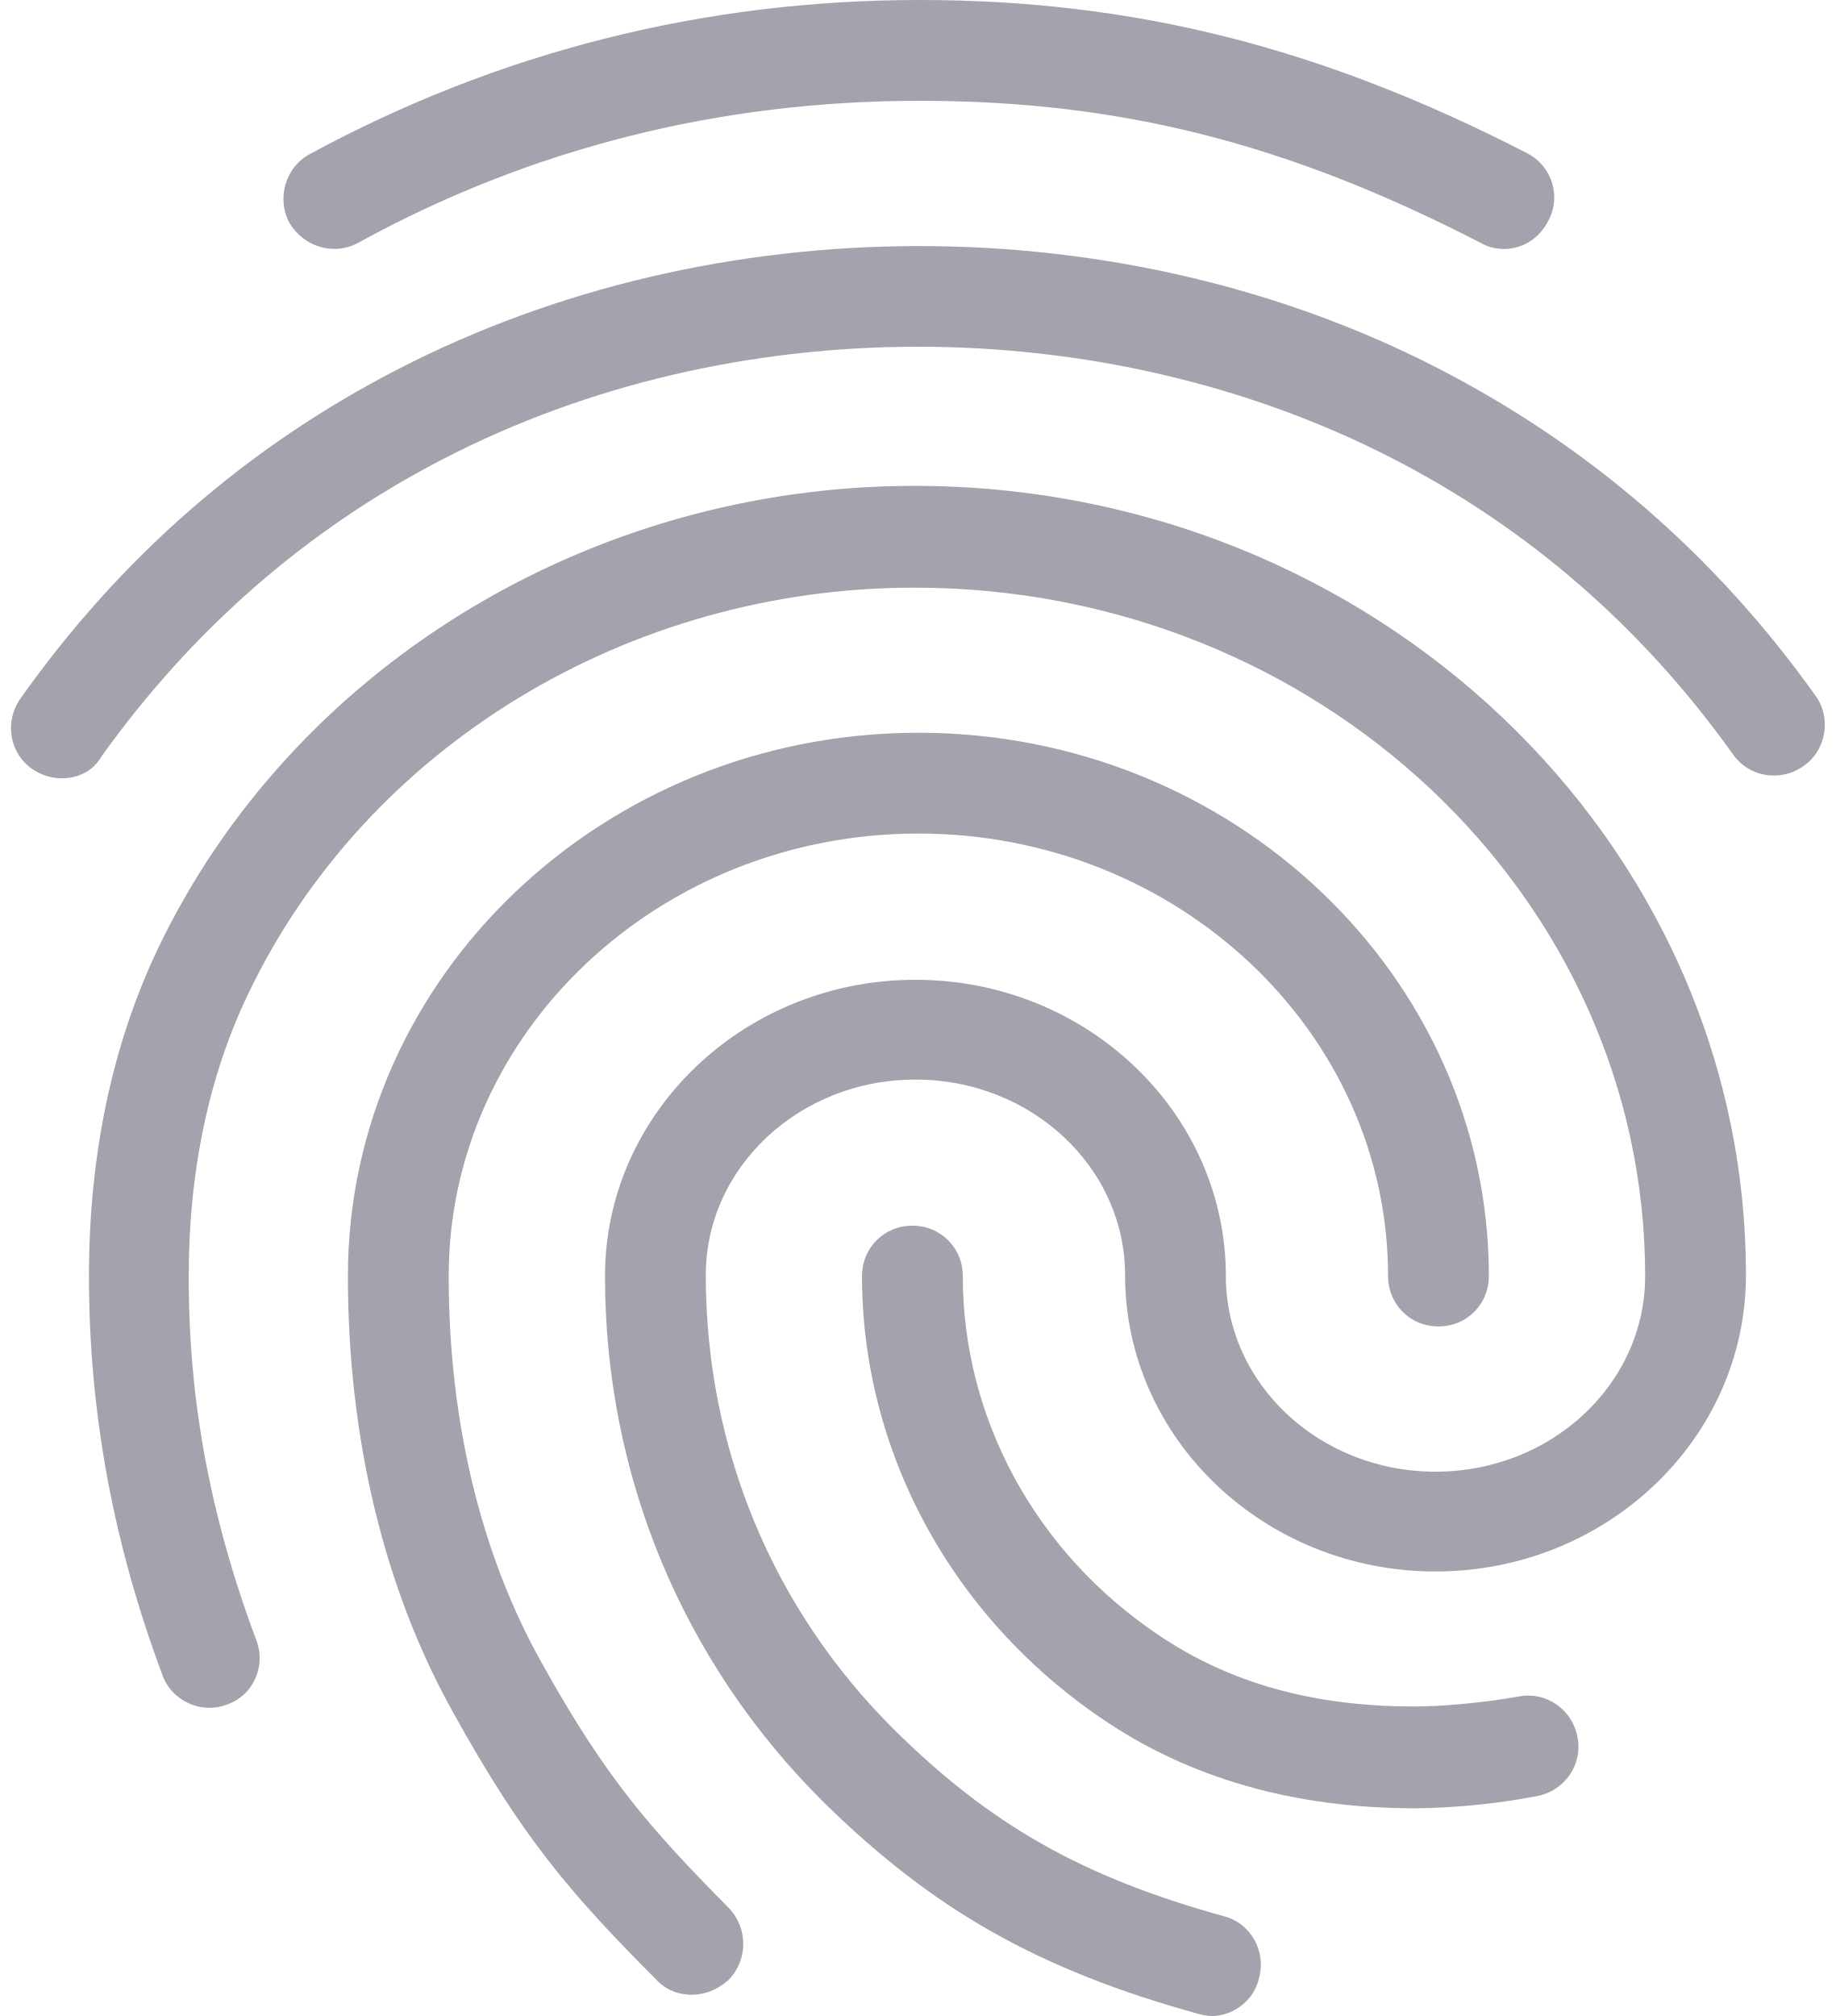
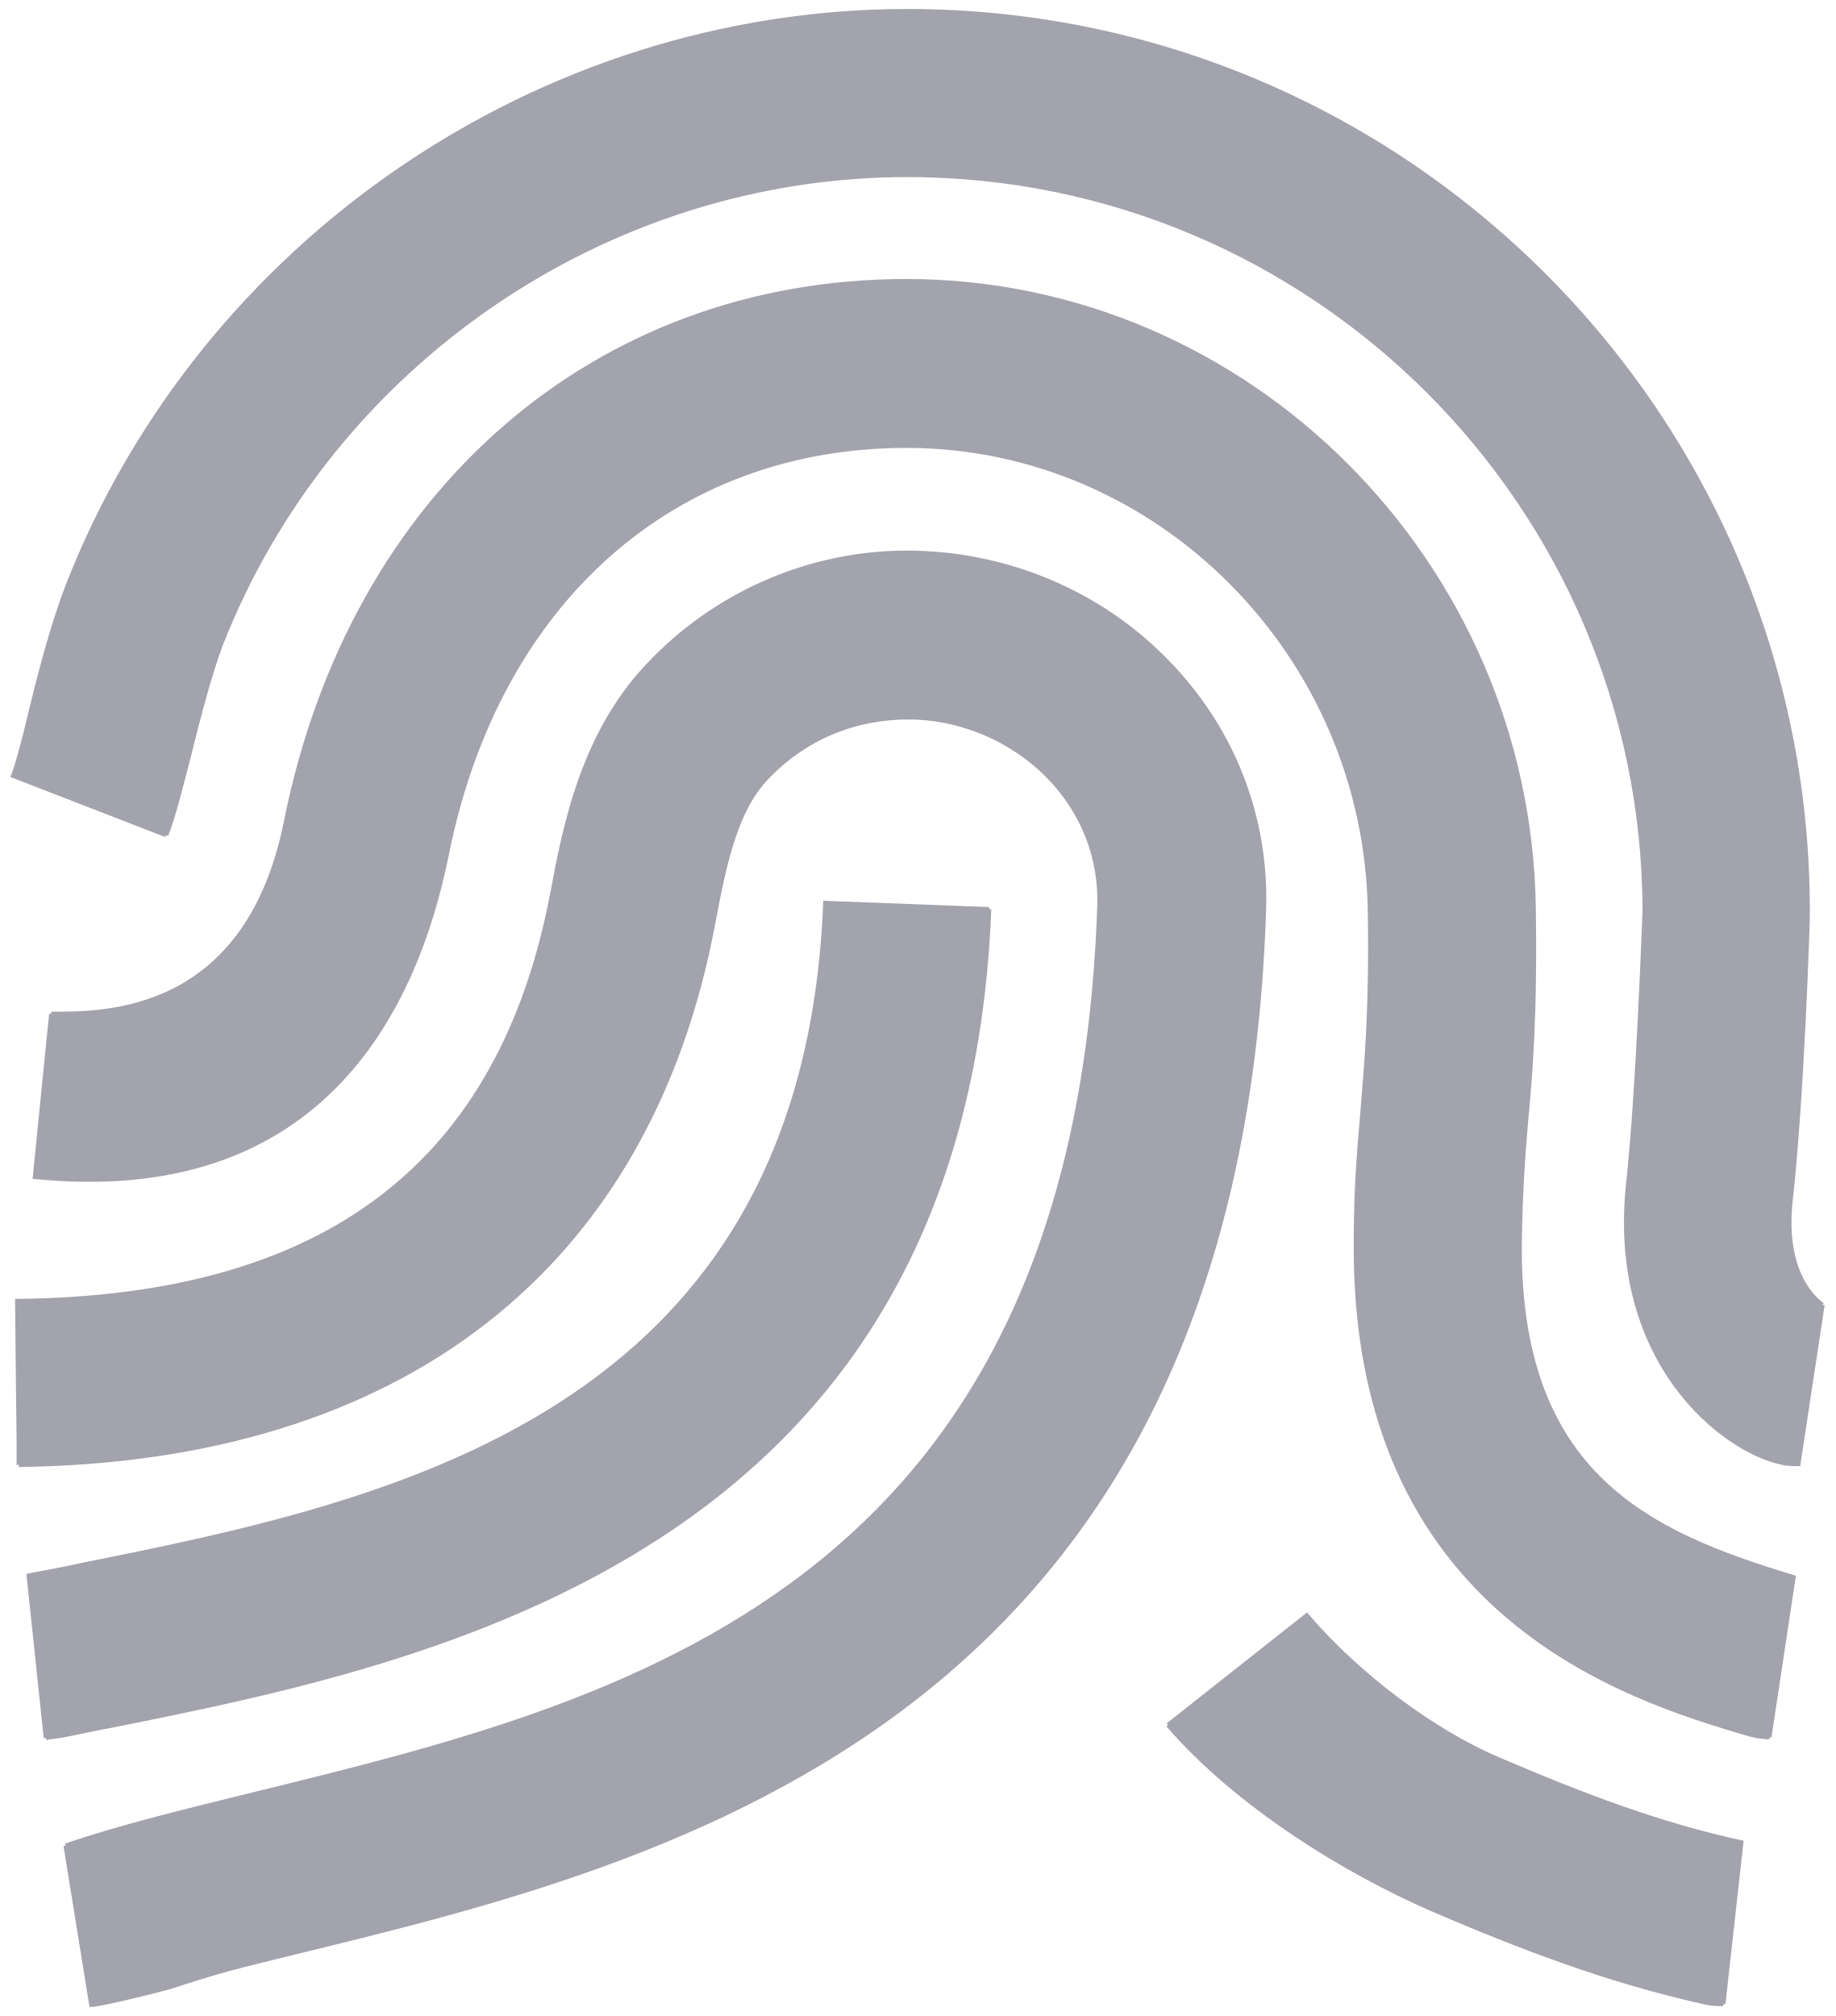
<svg xmlns="http://www.w3.org/2000/svg" width="51" height="56" viewBox="0 0 51 56" fill="none">
-   <path fill-rule="evenodd" clip-rule="evenodd" d="M41.78 6.916C41.556 6.916 41.332 6.86 41.136 6.748C35.76 3.976 31.112 2.8 25.54 2.8C19.996 2.8 14.732 4.116 9.944 6.748C9.272 7.112 8.432 6.86 8.04 6.188C7.676 5.516 7.928 4.648 8.6 4.284C13.808 1.456 19.52 0 25.54 0C31.504 0 36.712 1.316 42.424 4.256C43.124 4.62 43.376 5.46 43.012 6.132C42.76 6.636 42.284 6.916 41.78 6.916ZM1.714 21.619C1.434 21.619 1.154 21.535 0.902 21.367C0.258 20.919 0.118 20.051 0.566 19.407C3.338 15.487 6.866 12.407 11.066 10.251C19.858 5.715 31.114 5.687 39.934 10.223C44.134 12.379 47.662 15.431 50.434 19.323C50.882 19.939 50.742 20.835 50.098 21.283C49.454 21.731 48.586 21.591 48.138 20.947C45.618 17.419 42.426 14.647 38.646 12.715C30.61 8.599 20.334 8.599 12.326 12.743C8.518 14.703 5.326 17.503 2.806 21.031C2.582 21.423 2.162 21.619 1.714 21.619ZM18.233 54.99C18.485 55.27 18.849 55.41 19.213 55.41C19.577 55.41 19.941 55.27 20.249 54.99C20.781 54.43 20.781 53.562 20.249 53.002C18.093 50.818 16.861 49.446 15.069 46.226C13.361 43.202 12.465 39.478 12.465 35.446C12.465 28.67 18.317 23.154 25.513 23.154C32.709 23.154 38.561 28.67 38.561 35.446C38.561 36.23 39.177 36.846 39.961 36.846C40.745 36.846 41.361 36.23 41.361 35.446C41.361 27.13 34.249 20.354 25.513 20.354C16.777 20.354 9.665 27.13 9.665 35.446C9.665 39.954 10.673 44.154 12.605 47.598C14.481 50.986 15.797 52.554 18.233 54.99ZM39.291 50.23C35.959 50.23 33.019 49.391 30.611 47.739C26.439 44.91 23.947 40.319 23.947 35.446C23.947 34.662 24.563 34.046 25.347 34.046C26.131 34.046 26.747 34.662 26.747 35.446C26.747 39.395 28.763 43.118 32.179 45.414C34.167 46.758 36.491 47.403 39.291 47.403C39.963 47.403 41.083 47.319 42.203 47.123C42.959 46.983 43.687 47.486 43.827 48.27C43.967 49.026 43.463 49.755 42.679 49.895C41.083 50.203 39.683 50.23 39.291 50.23ZM33.299 55.944C33.411 55.972 33.551 56 33.663 56C34.251 56 34.839 55.58 34.979 54.936C35.175 54.208 34.755 53.424 33.999 53.228C30.051 52.136 27.503 50.68 24.843 48.048C21.455 44.688 19.607 40.208 19.607 35.42C19.607 32.424 22.211 29.988 25.431 29.988C28.651 29.988 31.255 32.424 31.255 35.42C31.255 39.956 35.119 43.652 39.879 43.652C44.639 43.652 48.503 39.956 48.503 35.42C48.503 23.324 38.143 13.496 25.403 13.496C16.359 13.496 8.099 18.564 4.375 26.376C3.115 29.036 2.471 32.088 2.471 35.448C2.471 39.228 3.143 42.868 4.515 46.536C4.767 47.236 5.579 47.628 6.307 47.348C7.035 47.096 7.399 46.284 7.119 45.556C5.439 41.076 5.243 37.632 5.243 35.448C5.243 32.536 5.803 29.876 6.895 27.608C10.171 20.748 17.451 16.324 25.403 16.324C36.603 16.324 45.703 24.892 45.703 35.448C45.703 38.444 43.099 40.88 39.879 40.88C36.659 40.88 34.055 38.444 34.055 35.448C34.055 30.912 30.191 27.216 25.431 27.216C20.671 27.216 16.807 30.912 16.807 35.448C16.807 40.992 18.963 46.172 22.883 50.064C25.935 53.06 28.847 54.712 33.299 55.944Z" fill="#A3A3AD" />
+   <path d="M8.259 54.216C18.663 51.68 34.377 47.822 35.114 25.28C35.201 22.701 34.247 20.252 32.427 18.388C30.563 16.459 27.94 15.353 25.187 15.353C22.478 15.353 19.855 16.502 17.991 18.496C16.192 20.403 15.694 22.939 15.347 24.803C13.916 32.346 9.061 36.053 0.478 36.139C0.521 40.691 0.521 39.434 0.521 40.691C0.478 36.139 0.478 36.139 0.521 40.691C11.142 40.561 18.013 35.229 19.812 25.649C20.137 23.893 20.462 22.484 21.286 21.617C22.305 20.533 23.692 19.927 25.231 19.927C26.683 19.927 28.113 20.533 29.132 21.574C30.086 22.549 30.584 23.828 30.541 25.15C29.912 44.246 17.298 47.324 7.154 49.816C5.225 50.293 3.404 50.727 1.822 51.268C2.537 55.69 2.537 55.69 1.822 51.268C2.537 55.69 1.822 51.268 2.537 55.69C2.775 55.69 4.572 55.251 4.811 55.164C6.22 54.709 6.417 54.671 8.259 54.216Z" fill="#A3A3AD" />
+   <path d="M49.825 43.811C45.794 42.597 42.174 40.972 42.217 34.556C42.239 33.126 42.304 32.194 42.391 31.175C42.521 29.788 42.651 28.205 42.607 25.236C42.477 15.634 34.653 7.809 25.181 7.809C16.532 7.809 9.77 13.705 7.949 22.808C6.865 28.227 2.877 28.162 1.425 28.162C0.97 32.692 0.97 32.692 1.425 28.162C1.295 29.419 1.425 28.162 0.97 32.692C8.773 33.472 11.504 28.249 12.414 23.719C13.823 16.718 18.7 12.383 25.181 12.383C32.182 12.383 37.947 18.192 38.056 25.301C38.099 28.032 37.969 29.419 37.861 30.763C37.774 31.803 37.666 32.887 37.666 34.491C37.579 44.852 45.23 47.171 48.503 48.146C48.72 48.211 48.937 48.255 49.153 48.255C49.825 43.811 49.825 43.811 49.153 48.255C49.825 43.811 49.153 48.255 49.825 43.811Z" fill="#A3A3AD" />
+   <path d="M50.631 36.246C50.436 36.116 49.526 35.379 49.742 33.363C50.068 30.437 50.219 25.625 50.219 25.43V25.343C50.241 11.536 39.013 0.309 25.206 0.309C14.998 0.309 5.612 6.724 1.884 16.261C1.451 17.388 1.104 18.732 0.822 19.903C0.67 20.553 0.475 21.268 0.367 21.55C4.615 23.197 3.445 22.742 4.615 23.197C0.367 21.55 0.367 21.55 4.615 23.197C4.832 22.655 5.005 21.919 5.244 21.008C5.504 19.968 5.807 18.776 6.132 17.909C9.189 10.106 16.84 4.86 25.206 4.86C36.477 4.86 45.667 14.029 45.689 25.3C45.667 25.755 45.516 30.22 45.234 32.864C44.692 37.871 47.922 40.299 49.482 40.624C49.634 40.667 49.807 40.667 49.959 40.667C50.631 36.246 49.959 40.667 50.631 36.246C49.959 40.667 49.959 40.667 50.631 36.246Z" fill="#A3A3AD" />
+   <path d="M1.729 48.209C2.184 48.122 2.639 48.014 3.138 47.927C11.981 46.15 26.785 43.159 27.479 25.255C22.927 25.082 22.927 25.082 27.479 25.255C22.927 25.082 27.479 25.255 22.927 25.082C22.363 39.431 10.724 41.772 2.227 43.484C1.729 43.592 1.252 43.679 0.797 43.766C1.273 48.274 0.797 43.766 1.273 48.274C0.797 43.766 0.797 43.766 1.273 48.274C1.404 48.252 1.577 48.231 1.729 48.209Z" fill="#A3A3AD" />
+   <path d="M48.374 51.179C46.098 50.681 44.039 49.901 41.654 48.882C39.812 48.102 37.753 46.563 36.301 44.872C32.448 47.917 36.301 44.872 32.448 47.917C36.301 44.872 36.301 44.872 32.448 47.917C34.356 50.128 37.384 52.003 39.855 53.065C42.131 54.041 44.624 55.016 47.377 55.623C47.55 55.666 47.702 55.666 47.875 55.666C48.374 51.179 48.374 51.179 47.875 55.666C48.374 51.179 47.875 55.666 48.374 51.179Z" fill="#A3A3AD" />
+   <path d="M0.521 40.691C0.521 39.434 0.521 40.691 0.478 36.139C9.061 36.053 13.916 32.346 15.347 24.803C15.694 22.939 16.192 20.403 17.991 18.496C19.855 16.502 22.478 15.353 25.187 15.353C27.94 15.353 30.563 16.459 32.427 18.388C34.247 20.252 35.201 22.701 35.114 25.28C34.377 47.822 18.663 51.68 8.259 54.216C6.417 54.671 6.22 54.709 4.811 55.164C4.572 55.251 2.775 55.69 2.537 55.69C1.822 51.268 2.537 55.69 1.822 51.268M0.521 40.691C0.478 36.139 0.478 36.139 0.521 40.691ZM0.521 40.691C11.142 40.561 18.013 35.229 19.812 25.649C20.137 23.893 20.462 22.484 21.286 21.617C22.305 20.533 23.692 19.927 25.231 19.927C26.683 19.927 28.113 20.533 29.132 21.574C30.086 22.549 30.584 23.828 30.541 25.15C29.912 44.246 17.298 47.324 7.154 49.816C5.225 50.293 3.404 50.727 1.822 51.268M1.822 51.268C2.537 55.69 2.537 55.69 1.822 51.268ZM1.425 28.162C2.877 28.162 6.865 28.227 7.949 22.808C9.77 13.705 16.532 7.809 25.181 7.809C34.653 7.809 42.477 15.634 42.607 25.236C42.651 28.205 42.521 29.788 42.391 31.175C42.304 32.194 42.239 33.126 42.217 34.556C42.174 40.972 45.794 42.597 49.825 43.811C49.153 48.255 49.825 43.811 49.153 48.255M1.425 28.162C0.97 32.692 0.97 32.692 1.425 28.162ZM1.425 28.162C1.295 29.419 1.425 28.162 0.97 32.692C8.773 33.472 11.504 28.249 12.414 23.719C13.823 16.718 18.7 12.383 25.181 12.383C32.182 12.383 37.947 18.192 38.056 25.301C38.099 28.032 37.969 29.419 37.861 30.763C37.774 31.803 37.666 32.887 37.666 34.491C37.579 44.852 45.23 47.171 48.503 48.146C48.72 48.211 48.937 48.255 49.153 48.255M49.153 48.255C49.825 43.811 49.825 43.811 49.153 48.255ZM50.631 36.246C50.436 36.116 49.526 35.379 49.742 33.363C50.068 30.437 50.219 25.625 50.219 25.43V25.343C50.241 11.536 39.013 0.309 25.206 0.309C14.998 0.309 5.612 6.724 1.884 16.261C1.451 17.388 1.104 18.732 0.822 19.903C0.67 20.553 0.475 21.268 0.367 21.55C4.615 23.197 3.445 22.742 4.615 23.197M50.631 36.246C49.959 40.667 50.631 36.246 49.959 40.667C49.807 40.667 49.634 40.667 49.482 40.624C47.922 40.299 44.692 37.871 45.234 32.864C45.516 30.22 45.667 25.755 45.689 25.3C45.667 14.029 36.477 4.86 25.206 4.86C16.84 4.86 9.189 10.106 6.132 17.909C5.807 18.776 5.504 19.968 5.244 21.008C5.005 21.919 4.832 22.655 4.615 23.197M50.631 36.246C49.959 40.667 49.959 40.667 50.631 36.246ZM4.615 23.197C0.367 21.55 0.367 21.55 4.615 23.197ZM27.479 25.255C26.785 43.159 11.981 46.15 3.138 47.927C2.639 48.014 2.184 48.122 1.729 48.209C1.577 48.231 1.404 48.252 1.273 48.274M27.479 25.255C22.927 25.082 22.927 25.082 27.479 25.255ZM27.479 25.255C22.927 25.082 27.479 25.255 22.927 25.082C22.363 39.431 10.724 41.772 2.227 43.484C1.729 43.592 1.252 43.679 0.797 43.766C1.273 48.274 0.797 43.766 1.273 48.274M1.273 48.274C0.797 43.766 0.797 43.766 1.273 48.274ZM32.448 47.917C36.301 44.872 32.448 47.917 36.301 44.872C37.753 46.563 39.812 48.102 41.654 48.882C44.039 49.901 46.098 50.681 48.374 51.179C47.875 55.666 48.374 51.179 47.875 55.666M32.448 47.917C36.301 44.872 36.301 44.872 32.448 47.917ZM32.448 47.917C34.356 50.128 37.384 52.003 39.855 53.065C42.131 54.04 44.624 55.016 47.377 55.623C47.55 55.666 47.702 55.666 47.875 55.666M47.875 55.666C48.374 51.179 48.374 51.179 47.875 55.666Z" stroke="#A3A3AD" stroke-width="0.118" />
</svg>
